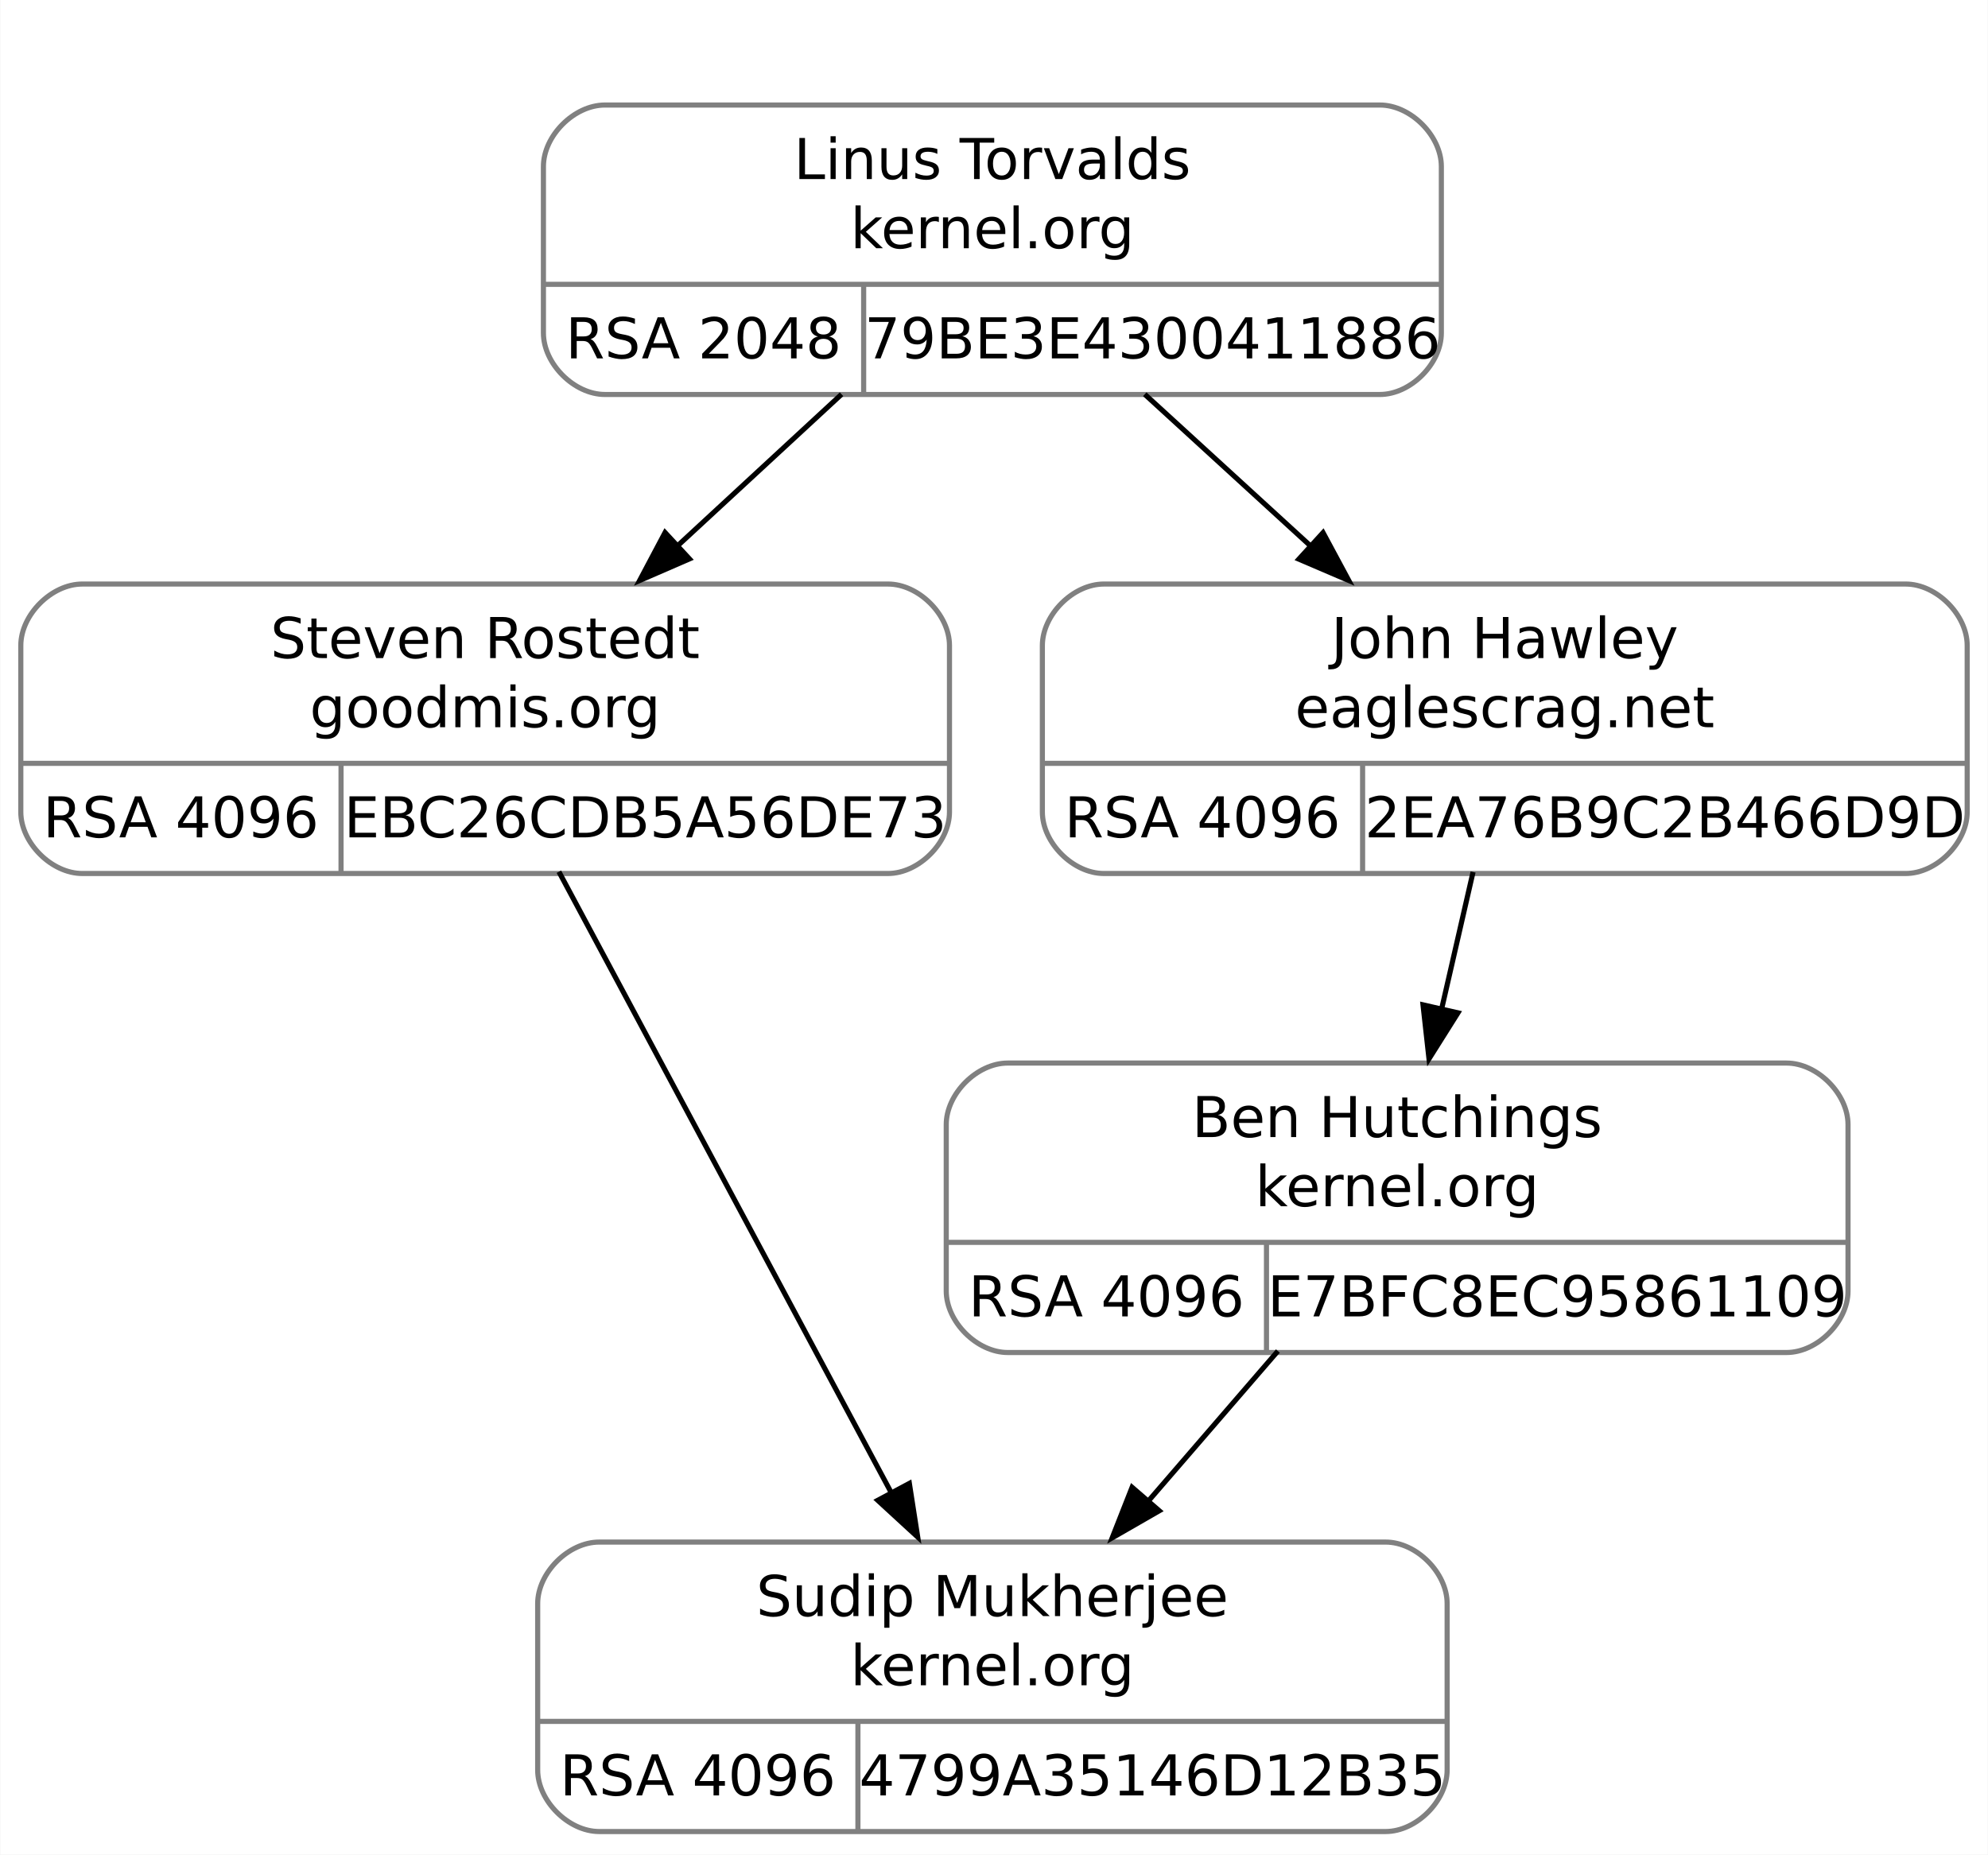
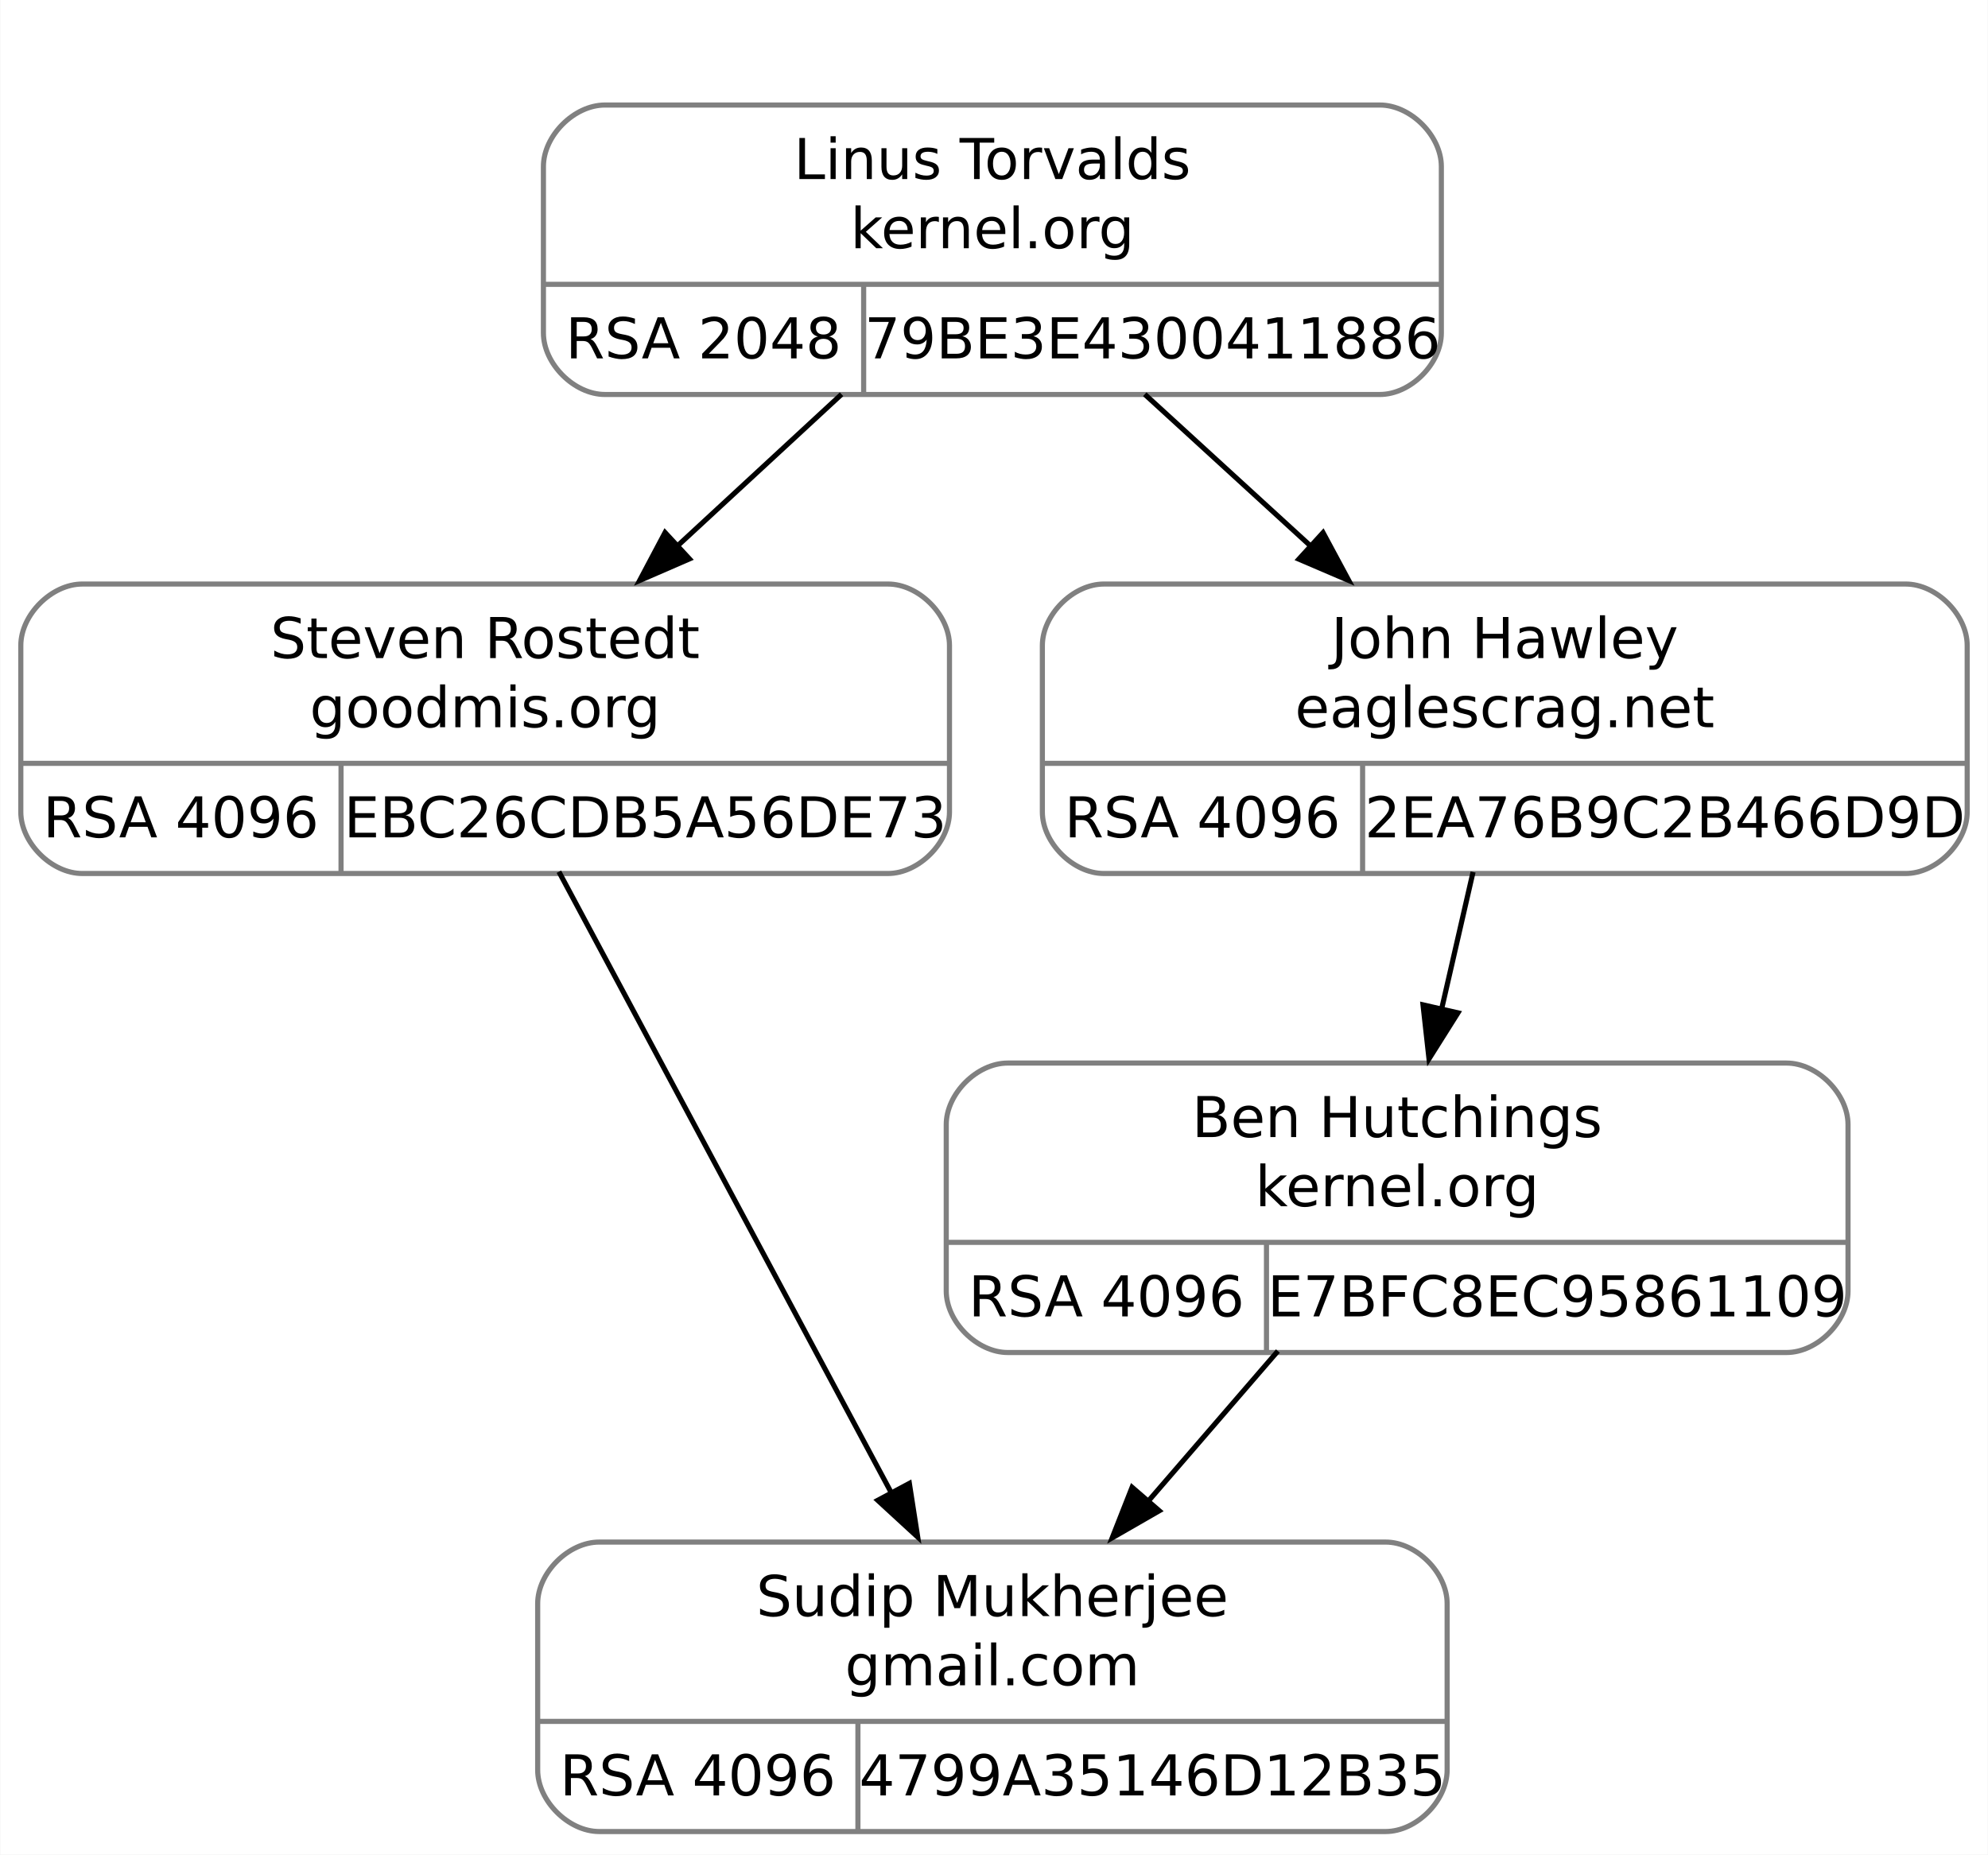
<svg xmlns="http://www.w3.org/2000/svg" width="388pt" height="362pt" viewBox="0.00 0.00 387.88 362.00">
  <g id="graph0" class="graph" transform="scale(1 1) rotate(0) translate(4 358)">
    <polygon fill="white" stroke="none" points="-4,4 -4,-358 383.88,-358 383.88,4 -4,4" />
    <g id="clust1" class="cluster">
      <polygon fill="none" stroke="white" points="93.62,-272.5 93.62,-346 285.62,-346 285.62,-272.5 93.62,-272.5" />
    </g>
    <g id="node1" class="node">
      <path fill="none" stroke="gray" d="M12,-187.5C12,-187.5 169.25,-187.5 169.25,-187.5 175.25,-187.5 181.25,-193.5 181.25,-199.5 181.25,-199.5 181.25,-232 181.25,-232 181.25,-238 175.25,-244 169.25,-244 169.25,-244 12,-244 12,-244 6,-244 0,-238 0,-232 0,-232 0,-199.5 0,-199.5 0,-193.5 6,-187.5 12,-187.5" />
      <text text-anchor="middle" x="90.62" y="-229.55" font-family="droid sans,dejavu sans,helvetica" font-size="11.00">Steven Rostedt</text>
      <text text-anchor="middle" x="90.62" y="-216.05" font-family="droid sans,dejavu sans,helvetica" font-size="11.00">goodmis.org</text>
      <polyline fill="none" stroke="gray" points="0,-209 181.25,-209" />
      <text text-anchor="middle" x="31.25" y="-194.55" font-family="droid sans,dejavu sans,helvetica" font-size="11.00">RSA 4096</text>
      <polyline fill="none" stroke="gray" points="62.5,-187.5 62.5,-209" />
      <text text-anchor="middle" x="121.88" y="-194.55" font-family="droid sans,dejavu sans,helvetica" font-size="11.00">EBC26CDB5A56DE73</text>
    </g>
    <g id="node3" class="node">
      <path fill="none" stroke="gray" d="M112.88,-0.5C112.88,-0.5 266.38,-0.5 266.38,-0.5 272.38,-0.5 278.38,-6.5 278.38,-12.5 278.38,-12.5 278.38,-45 278.38,-45 278.38,-51 272.38,-57 266.38,-57 266.38,-57 112.88,-57 112.88,-57 106.88,-57 100.88,-51 100.88,-45 100.88,-45 100.88,-12.5 100.88,-12.5 100.88,-6.5 106.88,-0.5 112.88,-0.5" />
      <text text-anchor="middle" x="189.62" y="-42.55" font-family="droid sans,dejavu sans,helvetica" font-size="11.00">Sudip Mukherjee</text>
-       <text text-anchor="middle" x="189.62" y="-29.05" font-family="droid sans,dejavu sans,helvetica" font-size="11.00">kernel.org</text>
+       <text text-anchor="middle" x="189.62" y="-29.05" font-family="droid sans,dejavu sans,helvetica" font-size="11.00">gmail.com</text>
      <polyline fill="none" stroke="gray" points="100.88,-22 278.38,-22" />
      <text text-anchor="middle" x="132.12" y="-7.55" font-family="droid sans,dejavu sans,helvetica" font-size="11.00">RSA 4096</text>
      <polyline fill="none" stroke="gray" points="163.38,-0.5 163.38,-22" />
      <text text-anchor="middle" x="220.88" y="-7.55" font-family="droid sans,dejavu sans,helvetica" font-size="11.00">4799A35146D12B35</text>
    </g>
    <g id="edge2" class="edge">
      <path fill="none" stroke="black" d="M105.02,-187.85C122.13,-155.88 150.76,-102.37 169.92,-66.58" />
      <polygon fill="black" stroke="black" points="173.42,-68.45 175.05,-57.98 167.25,-65.15 173.42,-68.45" />
    </g>
    <g id="node2" class="node">
      <path fill="none" stroke="gray" d="M114,-281C114,-281 265.25,-281 265.25,-281 271.25,-281 277.25,-287 277.25,-293 277.25,-293 277.25,-325.5 277.25,-325.5 277.25,-331.5 271.25,-337.5 265.25,-337.5 265.25,-337.5 114,-337.5 114,-337.5 108,-337.5 102,-331.5 102,-325.5 102,-325.5 102,-293 102,-293 102,-287 108,-281 114,-281" />
      <text text-anchor="middle" x="189.62" y="-323.05" font-family="droid sans,dejavu sans,helvetica" font-size="11.00">Linus Torvalds</text>
      <text text-anchor="middle" x="189.62" y="-309.55" font-family="droid sans,dejavu sans,helvetica" font-size="11.00">kernel.org</text>
      <polyline fill="none" stroke="gray" points="102,-302.5 277.25,-302.5" />
      <text text-anchor="middle" x="133.25" y="-288.05" font-family="droid sans,dejavu sans,helvetica" font-size="11.00">RSA 2048</text>
      <polyline fill="none" stroke="gray" points="164.5,-281 164.5,-302.5" />
      <text text-anchor="middle" x="220.88" y="-288.05" font-family="droid sans,dejavu sans,helvetica" font-size="11.00">79BE3E4300411886</text>
    </g>
    <g id="edge1" class="edge">
      <path fill="none" stroke="black" d="M160.19,-281.04C150.02,-271.64 138.48,-260.98 127.77,-251.08" />
      <polygon fill="black" stroke="black" points="130.5,-248.91 120.78,-244.69 125.74,-254.05 130.5,-248.91" />
    </g>
    <g id="node4" class="node">
      <path fill="none" stroke="gray" d="M211.38,-187.5C211.38,-187.5 367.88,-187.5 367.88,-187.5 373.88,-187.5 379.88,-193.5 379.88,-199.5 379.88,-199.5 379.88,-232 379.88,-232 379.88,-238 373.88,-244 367.88,-244 367.88,-244 211.38,-244 211.38,-244 205.38,-244 199.38,-238 199.38,-232 199.38,-232 199.38,-199.5 199.38,-199.5 199.38,-193.5 205.38,-187.5 211.38,-187.5" />
      <text text-anchor="middle" x="289.62" y="-229.55" font-family="droid sans,dejavu sans,helvetica" font-size="11.00">John Hawley</text>
      <text text-anchor="middle" x="289.62" y="-216.05" font-family="droid sans,dejavu sans,helvetica" font-size="11.00">eaglescrag.net</text>
      <polyline fill="none" stroke="gray" points="199.38,-209 379.88,-209" />
      <text text-anchor="middle" x="230.62" y="-194.55" font-family="droid sans,dejavu sans,helvetica" font-size="11.00">RSA 4096</text>
      <polyline fill="none" stroke="gray" points="261.88,-187.5 261.88,-209" />
      <text text-anchor="middle" x="320.88" y="-194.55" font-family="droid sans,dejavu sans,helvetica" font-size="11.00">2EA76B9C2B466D9D</text>
    </g>
    <g id="edge3" class="edge">
      <path fill="none" stroke="black" d="M219.36,-281.04C229.63,-271.64 241.29,-260.98 252.11,-251.08" />
      <polygon fill="black" stroke="black" points="254.16,-254.03 259.18,-244.69 249.44,-248.86 254.16,-254.03" />
    </g>
    <g id="node5" class="node">
      <path fill="none" stroke="gray" d="M192.62,-94C192.62,-94 344.62,-94 344.62,-94 350.62,-94 356.62,-100 356.62,-106 356.62,-106 356.62,-138.5 356.62,-138.5 356.62,-144.5 350.62,-150.5 344.62,-150.5 344.62,-150.5 192.62,-150.5 192.62,-150.5 186.62,-150.5 180.62,-144.5 180.62,-138.5 180.62,-138.5 180.62,-106 180.62,-106 180.62,-100 186.62,-94 192.62,-94" />
      <text text-anchor="middle" x="268.62" y="-136.05" font-family="droid sans,dejavu sans,helvetica" font-size="11.00">Ben Hutchings</text>
      <text text-anchor="middle" x="268.62" y="-122.55" font-family="droid sans,dejavu sans,helvetica" font-size="11.00">kernel.org</text>
      <polyline fill="none" stroke="gray" points="180.62,-115.5 356.62,-115.5" />
      <text text-anchor="middle" x="211.88" y="-101.05" font-family="droid sans,dejavu sans,helvetica" font-size="11.00">RSA 4096</text>
      <polyline fill="none" stroke="gray" points="243.12,-94 243.12,-115.5" />
      <text text-anchor="middle" x="299.88" y="-101.05" font-family="droid sans,dejavu sans,helvetica" font-size="11.00">E7BFC8EC95861109</text>
    </g>
    <g id="edge4" class="edge">
      <path fill="none" stroke="black" d="M283.44,-187.79C281.51,-179.4 279.35,-169.98 277.29,-160.99" />
      <polygon fill="black" stroke="black" points="280.49,-160.3 274.84,-151.33 273.67,-161.86 280.49,-160.3" />
    </g>
    <g id="edge5" class="edge">
      <path fill="none" stroke="black" d="M245.35,-94.29C237.46,-85.16 228.54,-74.82 220.17,-65.13" />
      <polygon fill="black" stroke="black" points="222.19,-63.11 213.01,-57.83 216.89,-67.69 222.19,-63.11" />
    </g>
  </g>
</svg>
